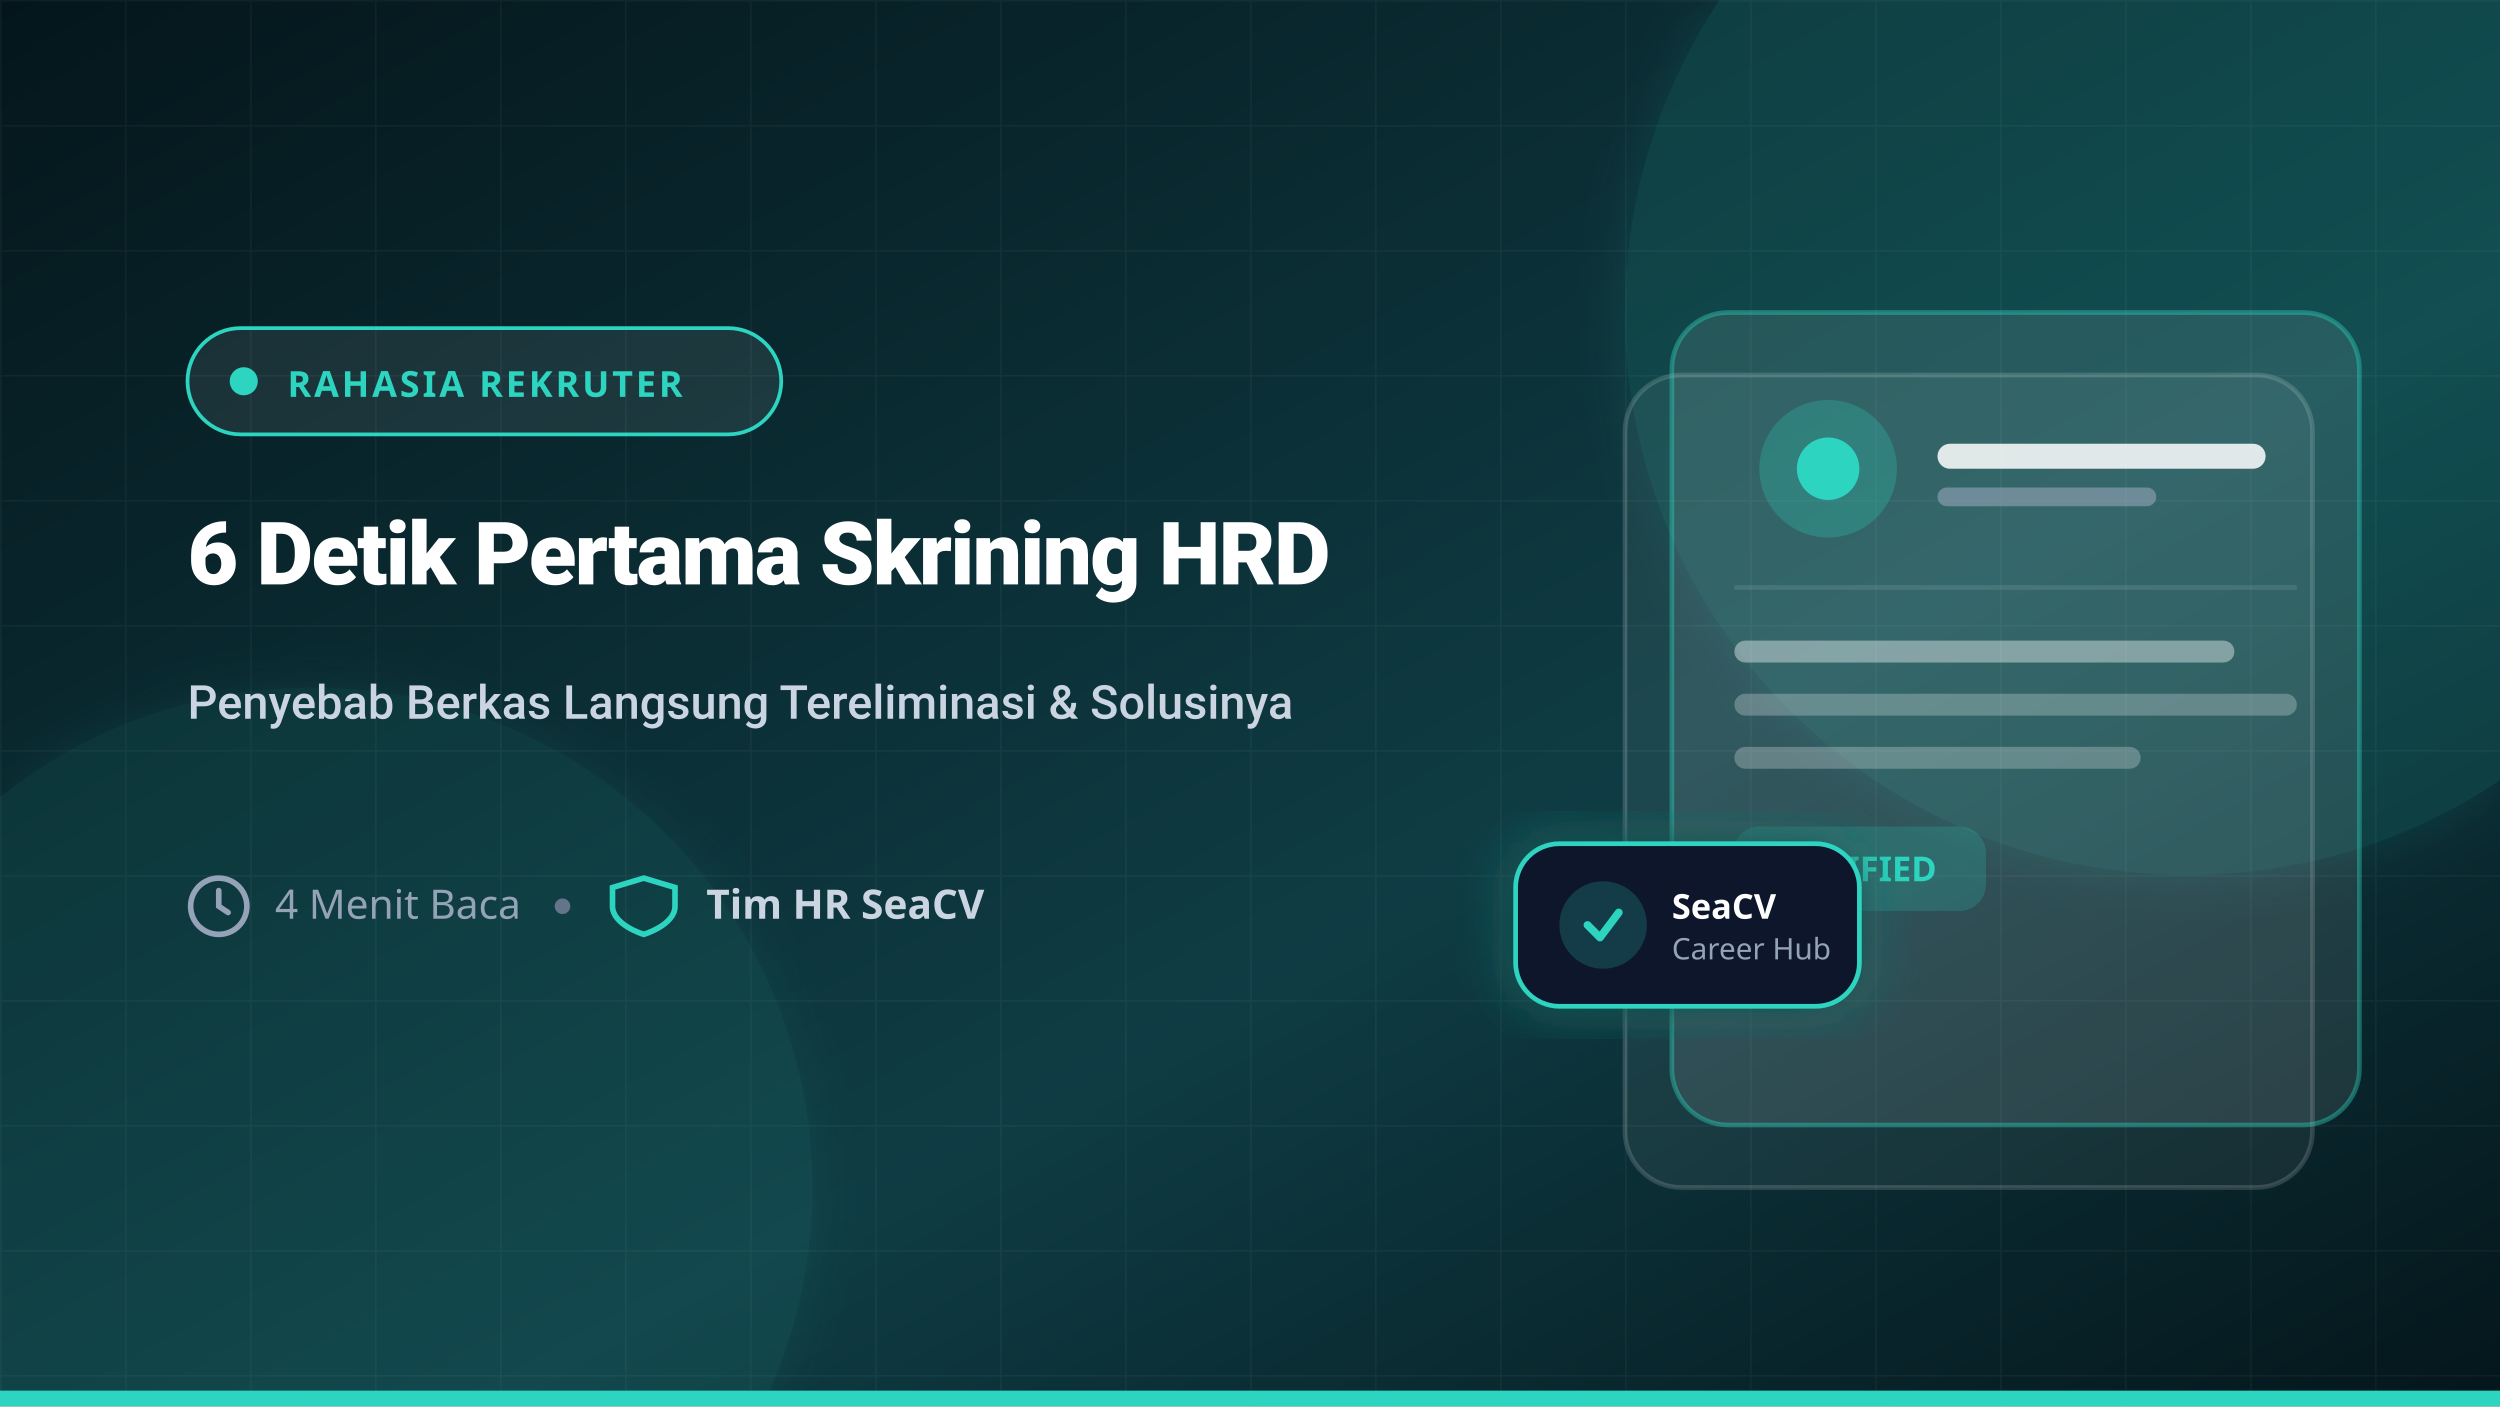
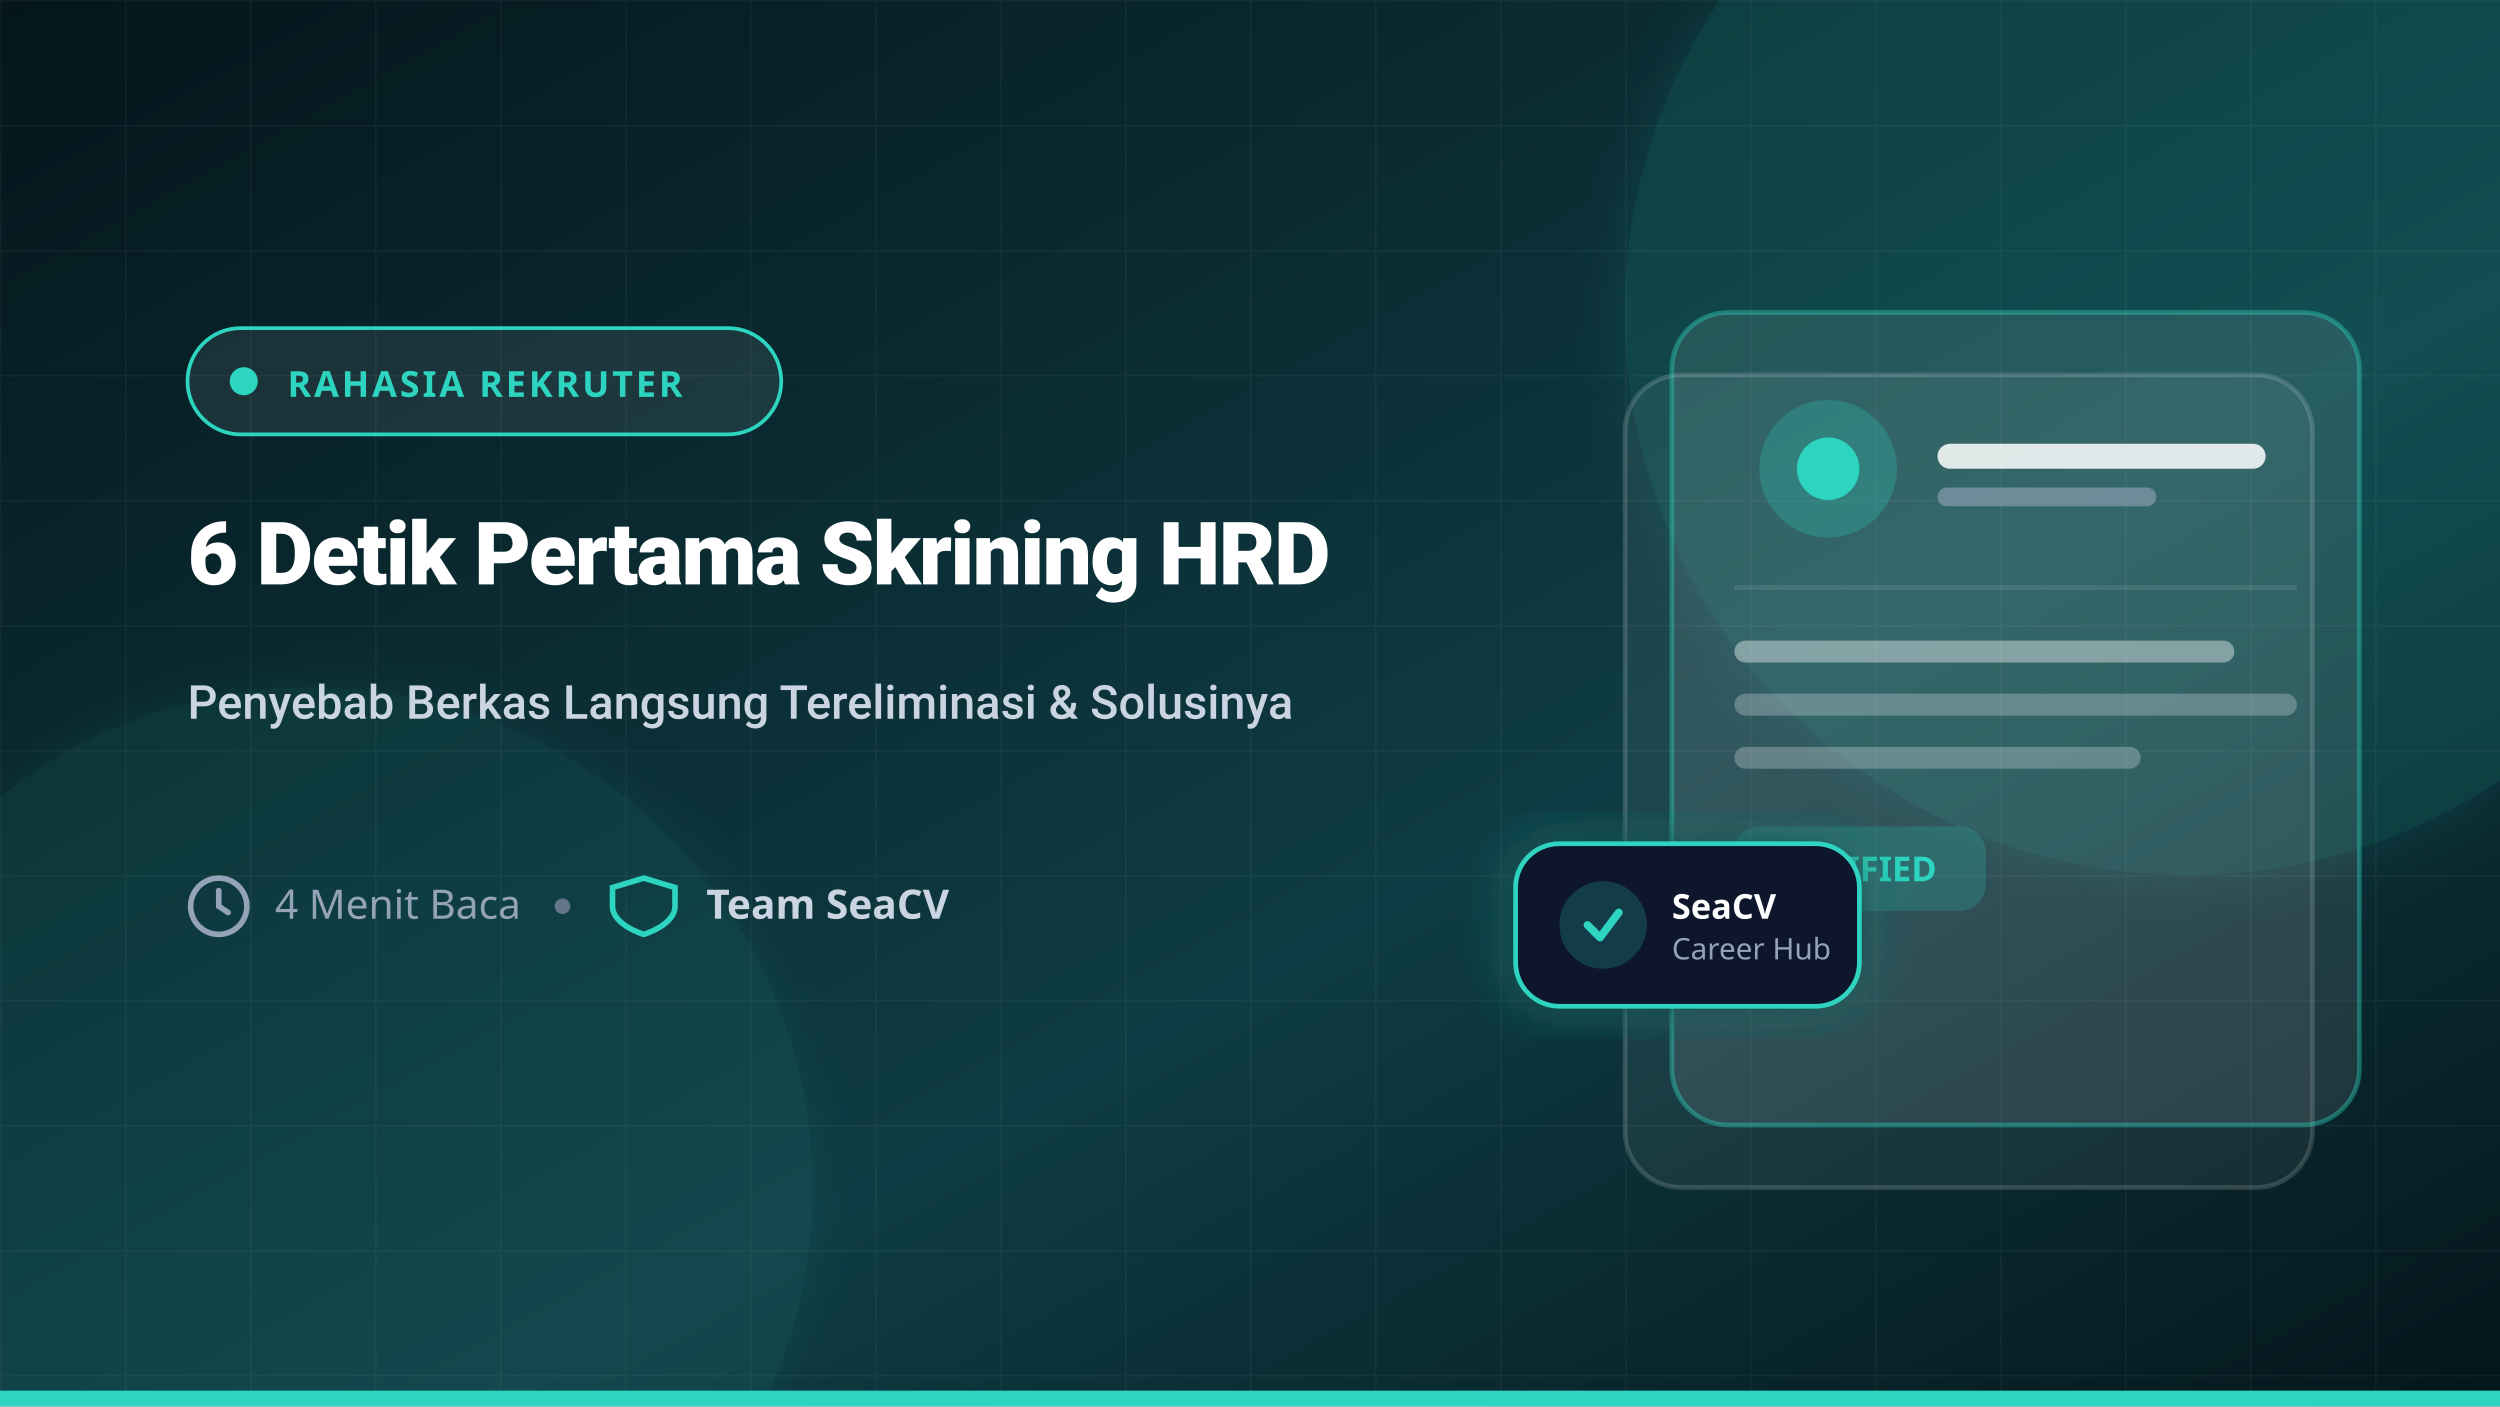
<svg xmlns="http://www.w3.org/2000/svg" viewBox="0 0 800 450" width="100%" height="100%">
  <defs>
    <linearGradient id="bgGrad_rahasia-skrining-hrd.svg" x1="0%" y1="0%" x2="100%" y2="100%">
      <stop offset="0%" stop-color="#04161b" />
      <stop offset="60%" stop-color="#0f3c44" />
      <stop offset="100%" stop-color="#04161b" />
    </linearGradient>
    <filter id="glow_rahasia-skrining-hrd.svg" x="-20%" y="-20%" width="140%" height="140%">
      <feGaussianBlur stdDeviation="8" result="blur" />
      <feComposite in="SourceGraphic" in2="blur" operator="over" />
    </filter>
    <pattern id="grid_rahasia-skrining-hrd.svg" width="40" height="40" patternUnits="userSpaceOnUse">
      <path d="M 40 0 L 0 0 0 40" fill="none" stroke="rgba(255,255,255,0.04)" stroke-width="1" />
    </pattern>
  </defs>
  <rect width="800" height="450" fill="url(#bgGrad_rahasia-skrining-hrd.svg)" />
  <rect width="800" height="450" fill="url(#grid_rahasia-skrining-hrd.svg)" />
  <circle cx="700" cy="100" r="180" fill="#2dd4bf" opacity="0.12" filter="url(#glow_rahasia-skrining-hrd.svg)" />
  <circle cx="100" cy="380" r="160" fill="#2dd4bf" opacity="0.08" filter="url(#glow_rahasia-skrining-hrd.svg)" />
  <g transform="translate(520, 100)">
    <rect x="0" y="20" width="220" height="260" rx="18" fill="rgba(255,255,255,0.06)" stroke="rgba(255,255,255,0.15)" stroke-width="1.5" />
    <rect x="15" y="0" width="220" height="260" rx="18" fill="rgba(255,255,255,0.09)" stroke="#2dd4bf" stroke-width="1.5" stroke-opacity="0.4" />
    <circle cx="65" cy="50" r="22" fill="#2dd4bf" opacity="0.25" />
    <circle cx="65" cy="50" r="10" fill="#2dd4bf" />
    <rect x="100" y="42" width="105" height="8" rx="4" fill="#ffffff" opacity="0.85" />
    <rect x="100" y="56" width="70" height="6" rx="3" fill="#94a3b8" opacity="0.6" />
    <line x1="35" y1="88" x2="215" y2="88" stroke="rgba(255,255,255,0.1)" stroke-width="1.5" />
    <rect x="35" y="105" width="160" height="7" rx="3.5" fill="#ffffff" opacity="0.4" />
    <rect x="35" y="122" width="180" height="7" rx="3.5" fill="#ffffff" opacity="0.25" />
    <rect x="35" y="139" width="130" height="7" rx="3.5" fill="#ffffff" opacity="0.25" />
    <rect x="35" y="165" width="80" height="26" rx="8" fill="#2dd4bf" opacity="0.2" stroke="#2dd4bf" stroke-width="1" />
    <text x="75" y="182" fill="#2dd4bf" font-family="system-ui, sans-serif" font-size="11" font-weight="bold" text-anchor="middle">VERIFIED</text>
    <g transform="translate(-35, 170)">
      <rect width="110" height="52" rx="14" fill="#0b132b" stroke="#2dd4bf" stroke-width="1.5" filter="url(#glow_rahasia-skrining-hrd.svg)" />
      <circle cx="28" cy="26" r="14" fill="#2dd4bf" opacity="0.2" />
      <path d="M 23 26 L 27 30 L 33 22" fill="none" stroke="#2dd4bf" stroke-width="2.5" stroke-linecap="round" stroke-linejoin="round" />
      <text x="50" y="24" fill="#ffffff" font-family="system-ui, sans-serif" font-size="11" font-weight="700">SeaCV</text>
      <text x="50" y="37" fill="#94a3b8" font-family="system-ui, sans-serif" font-size="9.5">Career Hub</text>
    </g>
  </g>
  <g transform="translate(60, 105)">
    <rect x="0" y="0" width="190" height="34" rx="17" fill="rgba(255,255,255,0.08)" stroke="#2dd4bf" stroke-width="1.2" />
    <circle cx="18" cy="17" r="4.5" fill="#2dd4bf" />
    <text x="32" y="22" fill="#2dd4bf" font-family="system-ui, sans-serif" font-size="11.5" font-weight="800" letter-spacing="0.08em">RAHASIA REKRUTER</text>
    <text x="0" y="82" fill="#ffffff" font-family="system-ui, -apple-system, BlinkMacSystemFont, 'Segoe UI', Roboto, sans-serif" font-size="28" font-weight="800" letter-spacing="-0.02em">
      6 Detik Pertama Skrining HRD
    </text>
    <text x="0" y="125" fill="#cbd5e1" font-family="system-ui, -apple-system, BlinkMacSystemFont, 'Segoe UI', Roboto, sans-serif" font-size="15" font-weight="500">
      Penyebab Berkas Langsung Tereliminasi &amp; Solusinya
    </text>
    <g transform="translate(0, 175)">
      <circle cx="10" cy="10" r="9" fill="none" stroke="#94a3b8" stroke-width="1.8" />
      <polyline points="10 5 10 10 13 12" fill="none" stroke="#94a3b8" stroke-width="1.8" stroke-linecap="round" />
      <text x="28" y="14" fill="#94a3b8" font-family="system-ui, sans-serif" font-size="13" font-weight="500">4 Menit Baca</text>
      <circle cx="120" cy="10" r="2.5" fill="#64748b" />
      <path d="M 136 4 L 146 1 L 156 4 L 156 10 C 156 16 146 19 146 19 C 146 19 136 16 136 10 Z" fill="none" stroke="#2dd4bf" stroke-width="1.8" />
-       <text x="166" y="14" fill="#cbd5e1" font-family="system-ui, sans-serif" font-size="13" font-weight="600">Tim HR SeaCV</text>
+       <text x="166" y="14" fill="#cbd5e1" font-family="system-ui, sans-serif" font-size="13" font-weight="600">Team SeaCV</text>
    </g>
  </g>
  <rect x="0" y="445" width="800" height="5" fill="#2dd4bf" />
</svg>
